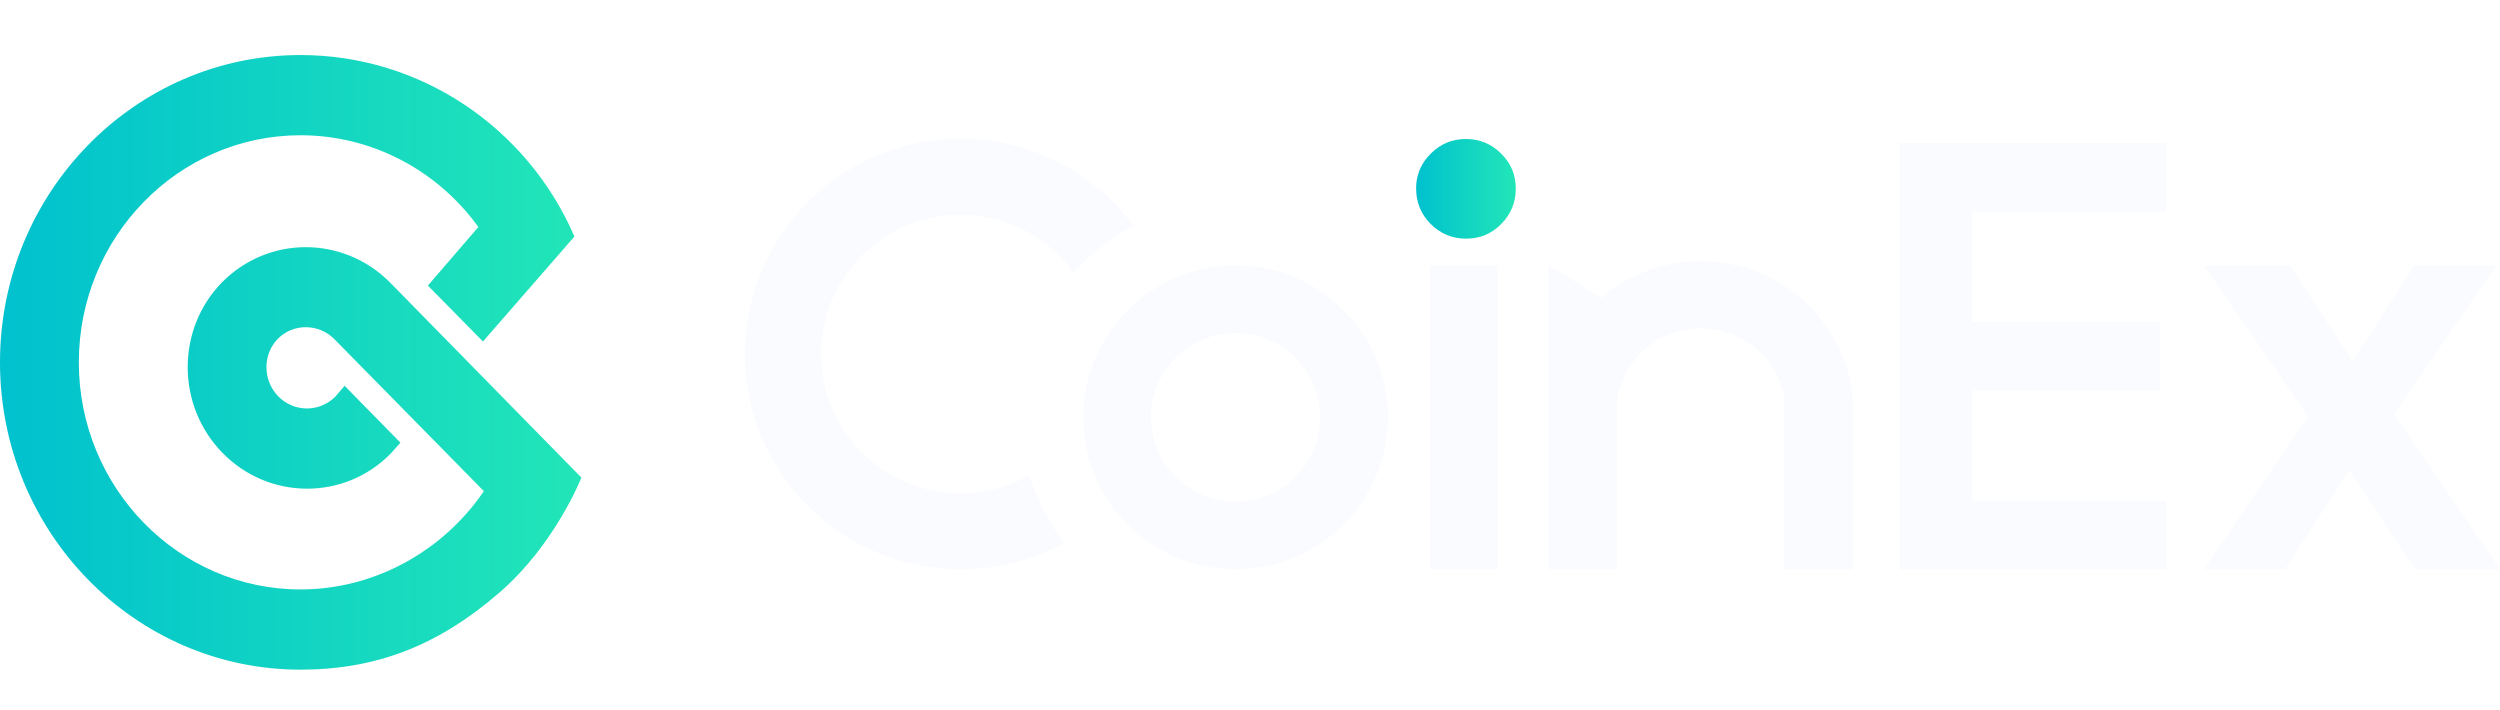
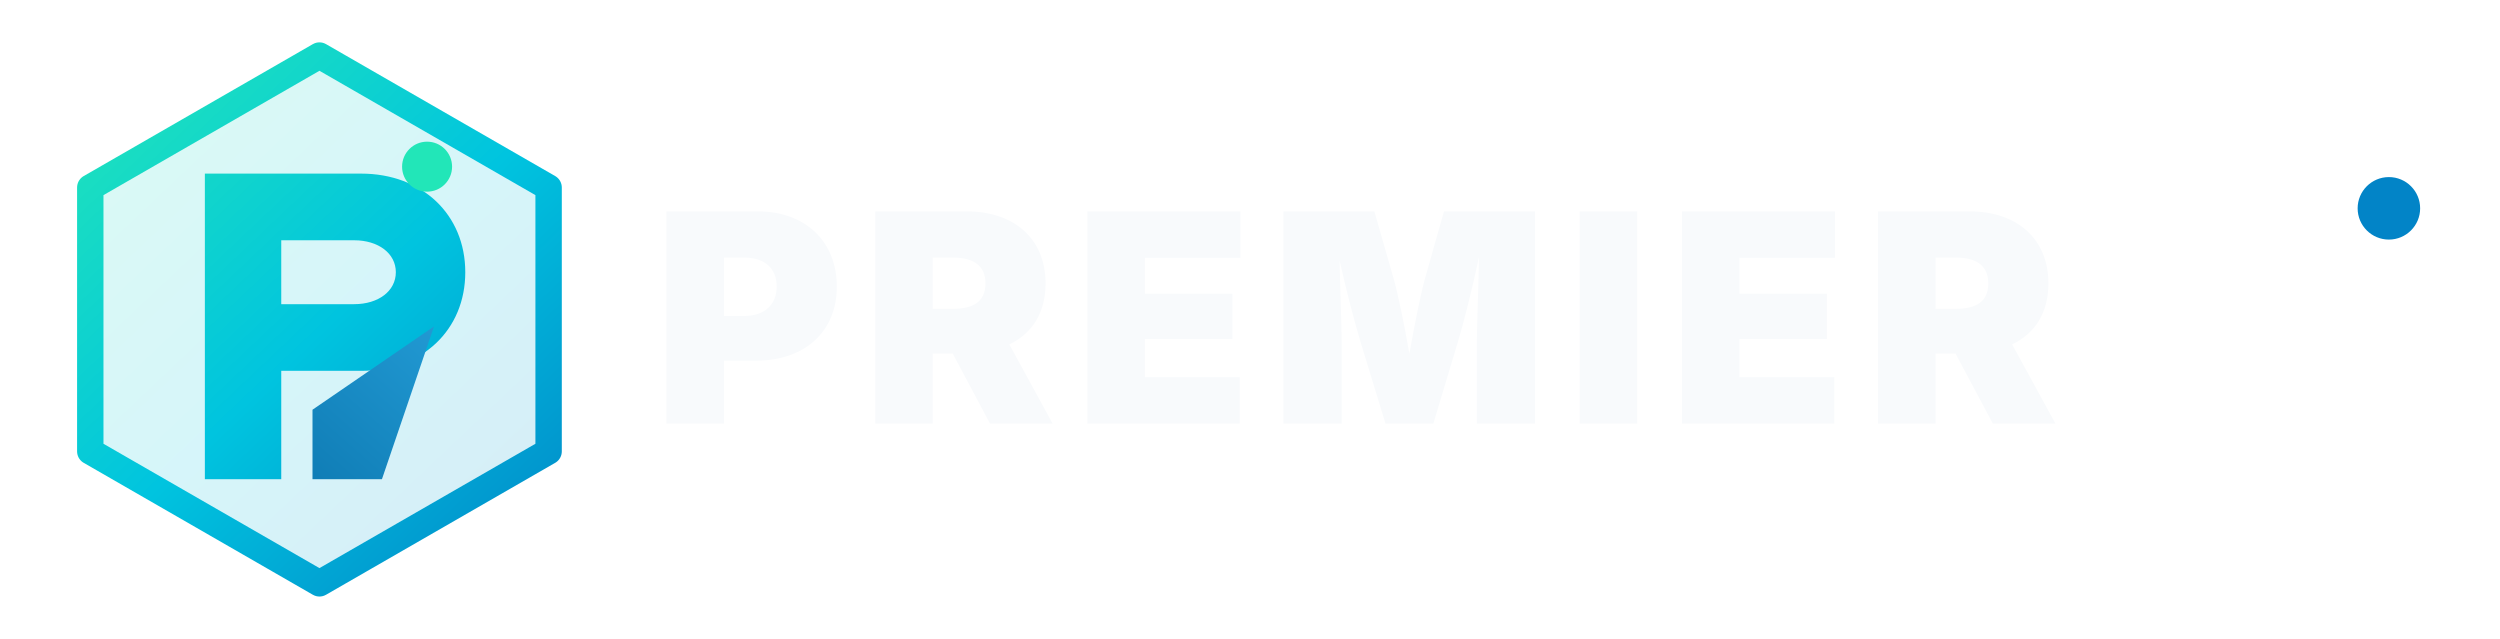
- <svg xmlns="http://www.w3.org/2000/svg" width="324" height="92" viewBox="0 0 324 92" fill="none">
-   <path d="M50.504 36.565C44.439 30.523 34.798 30.523 28.796 36.565C22.794 42.673 22.858 52.613 28.86 58.72C34.861 64.828 44.63 64.892 50.632 58.785C50.734 58.681 51.156 58.209 51.897 57.37L44.66 49.996C43.916 50.876 43.523 51.336 43.481 51.379C41.438 53.458 38.118 53.458 36.074 51.379C34.031 49.3 34.031 45.921 36.011 43.907C37.99 41.893 41.31 41.893 43.353 43.972C43.353 43.972 49.804 50.532 62.707 63.651C57.407 71.448 48.525 76.392 38.948 76.392C23.113 76.392 10.216 63.203 10.216 46.961C10.216 30.718 23.113 17.529 38.948 17.529C48.206 17.529 56.698 22.077 61.997 29.419C61.143 30.427 58.962 32.958 55.453 37.011L62.594 44.257L74.447 30.653C68.318 16.489 54.463 7.133 38.948 7.133C17.431 7.133 0 25 0 46.961C0 68.921 17.431 86.788 38.948 86.788C48.717 86.788 56.825 83.669 64.743 76.782C71.957 70.545 75.349 61.897 75.349 61.897L50.504 36.565Z" fill="url(#paint0_linear_36_133)" />
-   <path d="M240.124 52.019V73.777H231.245V51.544C230.344 46.435 225.842 42.551 220.424 42.551C214.925 42.551 210.369 46.555 209.566 51.779V73.777H200.686V34.292L207.497 38.614C210.963 35.645 215.483 33.849 220.424 33.849C230.865 33.849 239.416 41.863 240.145 52.019H240.124ZM146.918 29.279C143.968 30.816 141.334 32.873 139.136 35.328C135.855 30.787 130.511 27.832 124.477 27.832C114.498 27.832 106.409 35.913 106.409 45.882C106.409 55.85 114.498 63.931 124.477 63.931C127.716 63.931 130.756 63.08 133.384 61.589C134.371 64.791 135.931 67.742 137.944 70.324C133.951 72.525 129.36 73.777 124.477 73.777C109.056 73.777 96.554 61.288 96.554 45.882C96.554 30.476 109.056 17.986 124.477 17.986C133.673 17.986 141.83 22.427 146.918 29.279ZM160.129 73.777C149.233 73.777 140.399 64.961 140.399 54.086C140.399 43.211 149.233 34.395 160.129 34.395C171.026 34.395 179.86 43.211 179.86 54.086C179.86 64.961 171.026 73.777 160.129 73.777ZM160.129 65.025C166.183 65.025 171.091 60.128 171.091 54.086C171.091 48.045 166.183 43.147 160.129 43.147C154.076 43.147 149.168 48.045 149.168 54.086C149.168 60.128 154.076 65.025 160.129 65.025ZM185.34 34.395H194.109V73.777H185.34V34.395ZM280.704 27.422H255.618V41.737H279.974V50.625H255.618V64.888H280.704V73.777H246.175V18.533H280.704V27.422ZM299.142 54.002L285.641 34.395H296.807C297.136 34.944 297.616 35.698 298.249 36.658C298.99 37.784 299.758 38.95 300.552 40.159C301.346 41.367 302.114 42.534 302.854 43.659C303.59 44.777 304.113 45.606 304.425 46.143L304.873 46.92L312.896 34.395H323.519L310.257 53.673L324 73.777H312.971L304.506 60.905L304.049 61.583C303.676 62.137 303.118 62.991 302.373 64.147C301.633 65.299 300.841 66.519 299.996 67.808C299.146 69.1 298.352 70.323 297.61 71.478C296.979 72.461 296.498 73.226 296.17 73.777H285.635L299.142 54.002Z" fill="#F9FBFE" />
-   <path d="M183.528 24.406C183.528 22.672 184.16 21.173 185.424 19.909C186.688 18.645 188.201 18.013 189.965 18.013C191.757 18.013 193.286 18.645 194.55 19.909C195.813 21.143 196.445 22.657 196.445 24.45C196.445 26.242 195.813 27.771 194.55 29.035C193.315 30.298 191.802 30.93 190.009 30.93C188.216 30.93 186.688 30.298 185.424 29.035C184.16 27.771 183.528 26.228 183.528 24.406Z" fill="url(#paint1_linear_36_133)" />
+ <svg xmlns="http://www.w3.org/2000/svg" width="360" height="92" viewBox="0 0 360 92" fill="none">
  <defs>
-     <linearGradient id="paint0_linear_36_133" x1="75.349" y1="46.961" x2="0" y2="46.961" gradientUnits="userSpaceOnUse">
-       <stop stop-color="#22E6B8" />
-       <stop offset="1" stop-color="#00C1CE" />
+     <linearGradient id="premier_light_main" x1="10" y1="8" x2="82" y2="84" gradientUnits="userSpaceOnUse">
+       <stop offset="0%" stop-color="#22E6B8" />
+       <stop offset="50%" stop-color="#00C4DF" />
+       <stop offset="100%" stop-color="#0284C7" />
    </linearGradient>
-     <linearGradient id="paint1_linear_36_133" x1="196.445" y1="24.472" x2="183.528" y2="24.472" gradientUnits="userSpaceOnUse">
-       <stop stop-color="#22E6B8" />
-       <stop offset="1" stop-color="#00C1CE" />
+     <linearGradient id="premier_light_sub" x1="78" y1="14" x2="22" y2="78" gradientUnits="userSpaceOnUse">
+       <stop offset="0%" stop-color="#38BDF8" />
+       <stop offset="100%" stop-color="#0369A1" />
    </linearGradient>
  </defs>
+   <g transform="translate(2, 0)">
+     <path d="M44 8L77 27V65L44 84L11 65V27L44 8Z" fill="url(#premier_light_main)" fill-opacity="0.16" stroke="url(#premier_light_main)" stroke-width="3.8" stroke-linejoin="round" />
+     <path d="M27.5 25H50C58.8 25 65 30.9 65 39.2C65 47.5 58.8 53.4 50 53.4H38.5V69H27.5V25ZM38.5 34.6V43.8H49C52.5 43.8 55 41.9 55 39.2C55 36.5 52.5 34.6 49 34.6H38.5Z" fill="url(#premier_light_main)" />
+     <path d="M43 59L60.5 47L53 69H43V59Z" fill="url(#premier_light_sub)" />
+     <circle cx="59.5" cy="24" r="3.6" fill="#22E6B8" />
+   </g>
+   <text x="94" y="61" fill="#F8FAFC" font-family="'Inter', 'SF Pro Display', 'Montserrat', 'Helvetica Neue', Arial, sans-serif" font-size="42" font-weight="900" letter-spacing="2.5">PREMIER</text>
+   <circle cx="344" cy="30" r="4.5" fill="url(#premier_light_main)" />
</svg>
